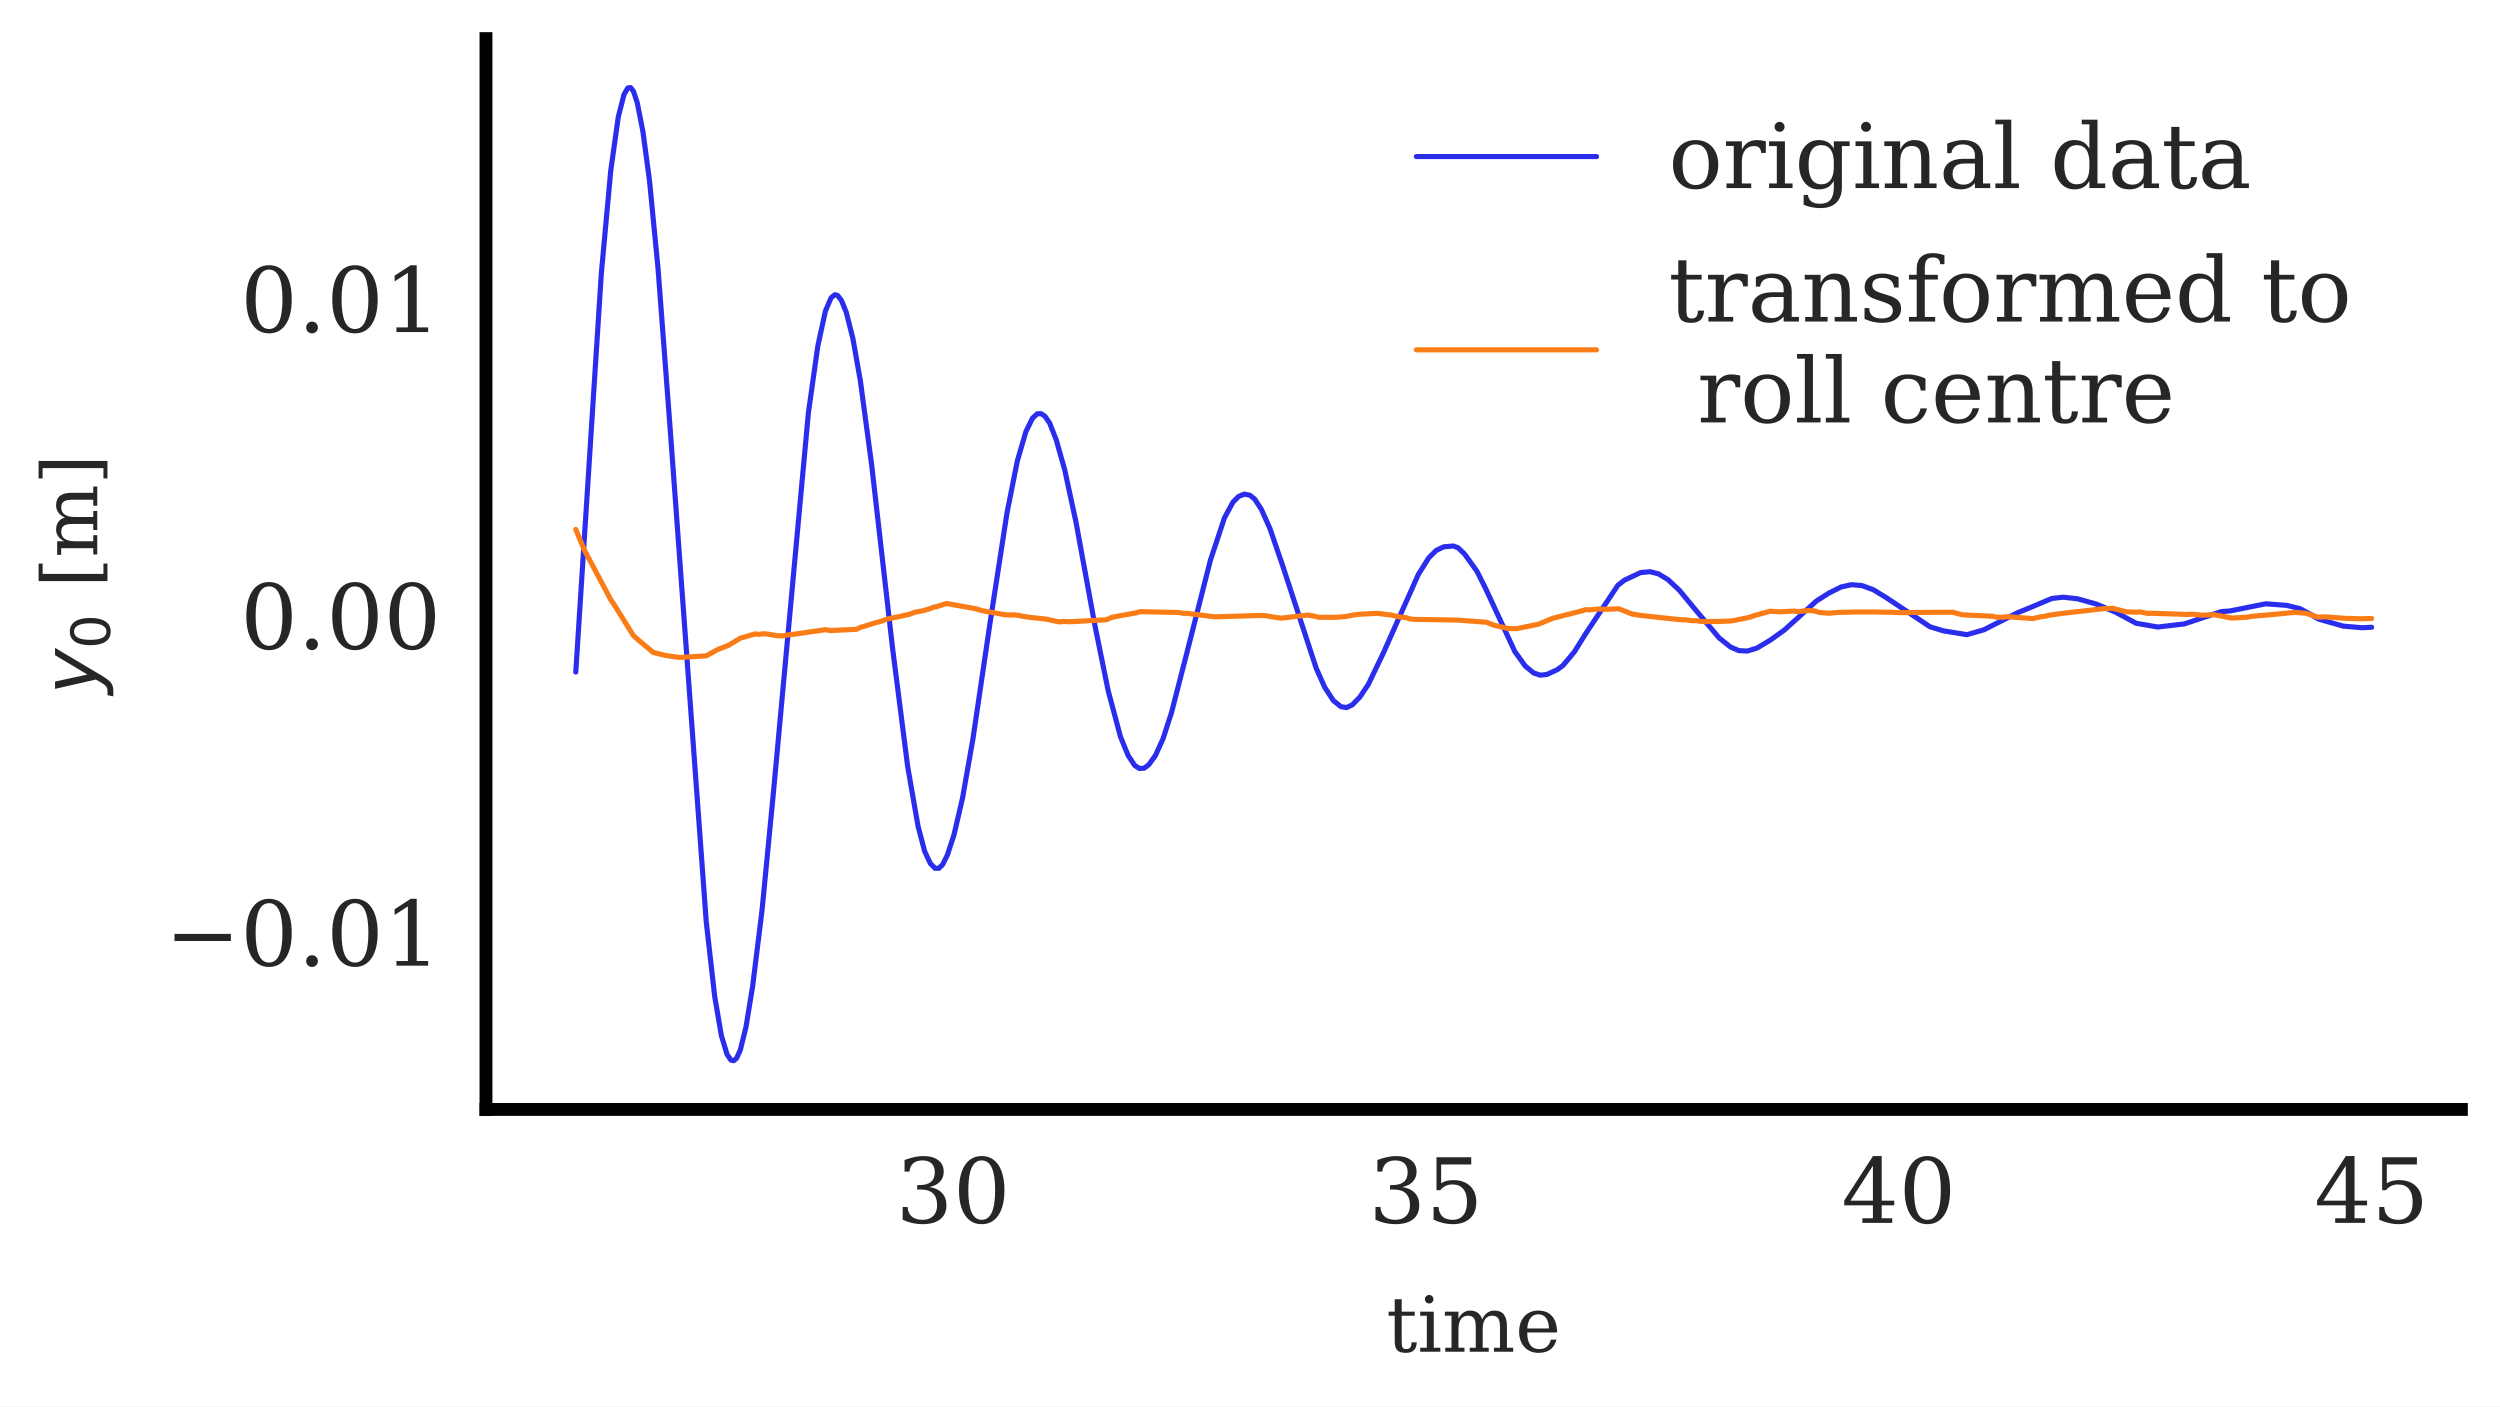
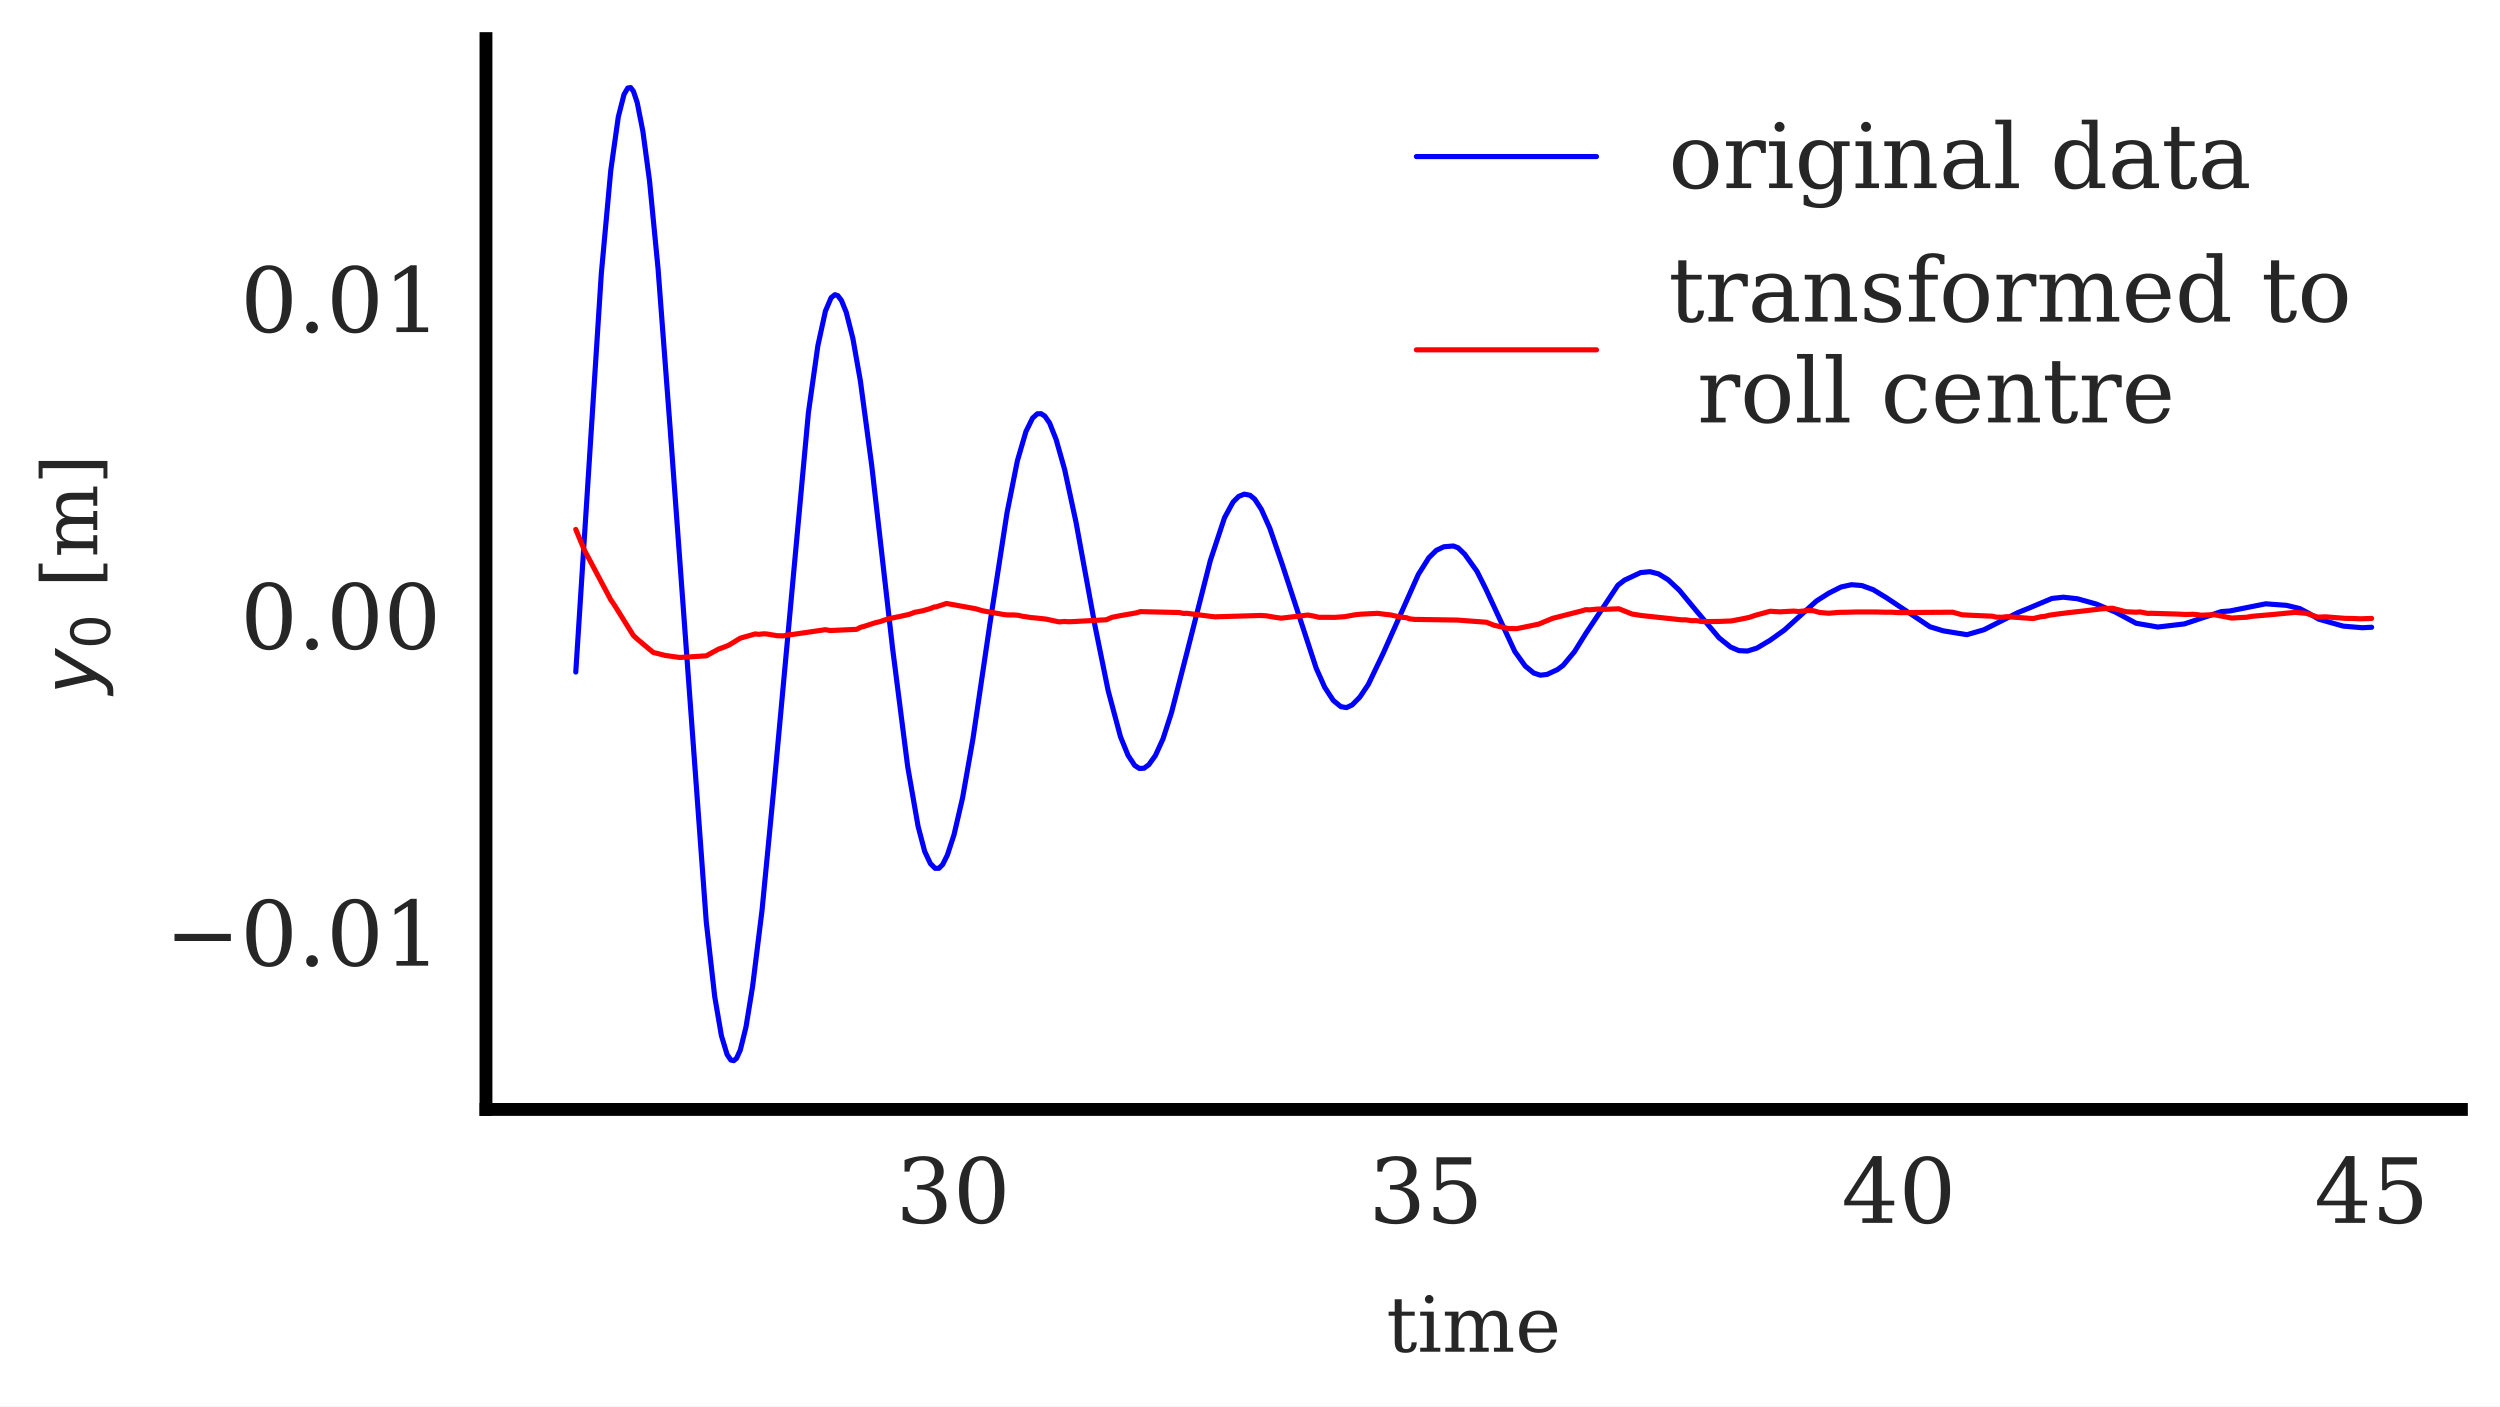
<svg xmlns="http://www.w3.org/2000/svg" xmlns:xlink="http://www.w3.org/1999/xlink" width="194.31pt" height="109.312pt" viewBox="0 0 194.31 109.312" version="1.1">
  <defs>
    <style type="text/css">*{stroke-linejoin: round; stroke-linecap: butt}</style>
  </defs>
  <g id="figure_1">
    <g id="patch_1">
      <path d="M 0 109.312  L 194.31 109.312  L 194.31 0  L 0 0  z " style="fill: #ffffff" />
    </g>
    <g id="axes_1">
      <g id="patch_2">
        <path d="M 37.772 86.23  L 191.309 86.23  L 191.309 3  L 37.772 3  z " style="fill: #ffffff" />
      </g>
      <g id="matplotlib.axis_1">
        <g id="xtick_1">
          <g id="line2d_1" />
          <g id="text_1">
            <g style="fill: #262626" transform="translate(69.62441 95.04866) scale(0.07 -0.07)">
              <defs>
                <path id="DejaVuSerif-33" d="M 622 4469  Q 988 4606 1323 4678  Q 1659 4750 1953 4750  Q 2638 4750 3022 4454  Q 3406 4159 3406 3634  Q 3406 3213 3140 2930  Q 2875 2647 2388 2547  Q 2963 2466 3280 2130  Q 3597 1794 3597 1259  Q 3597 606 3158 257  Q 2719 -91 1894 -91  Q 1528 -91 1179 -12  Q 831 66 488 225  L 488 1131  L 838 1131  Q 869 681 1141 450  Q 1413 219 1906 219  Q 2384 219 2661 495  Q 2938 772 2938 1253  Q 2938 1803 2653 2086  Q 2369 2369 1819 2369  L 1522 2369  L 1522 2688  L 1678 2688  Q 2225 2688 2498 2914  Q 2772 3141 2772 3597  Q 2772 4006 2547 4223  Q 2322 4441 1900 4441  Q 1478 4441 1245 4241  Q 1013 4041 972 3647  L 622 3647  L 622 4469  z " transform="scale(0.015625)" />
                <path id="DejaVuSerif-30" d="M 2034 219  Q 2513 219 2750 744  Q 2988 1269 2988 2328  Q 2988 3391 2750 3916  Q 2513 4441 2034 4441  Q 1556 4441 1318 3916  Q 1081 3391 1081 2328  Q 1081 1269 1318 744  Q 1556 219 2034 219  z M 2034 -91  Q 1275 -91 848 546  Q 422 1184 422 2328  Q 422 3475 848 4112  Q 1275 4750 2034 4750  Q 2797 4750 3222 4112  Q 3647 3475 3647 2328  Q 3647 1184 3222 546  Q 2797 -91 2034 -91  z " transform="scale(0.015625)" />
              </defs>
              <use xlink:href="#DejaVuSerif-33" />
              <use xlink:href="#DejaVuSerif-30" x="63.623" />
            </g>
          </g>
        </g>
        <g id="xtick_2">
          <g id="line2d_2" />
          <g id="text_2">
            <g style="fill: #262626" transform="translate(106.3752 95.04866) scale(0.07 -0.07)">
              <defs>
                <path id="DejaVuSerif-35" d="M 3219 4666  L 3219 4153  L 1081 4153  L 1081 2816  Q 1244 2928 1461 2984  Q 1678 3041 1947 3041  Q 2703 3041 3140 2622  Q 3578 2203 3578 1478  Q 3578 738 3136 323  Q 2694 -91 1894 -91  Q 1572 -91 1234 -12  Q 897 66 544 225  L 544 1131  L 897 1131  Q 925 688 1179 453  Q 1434 219 1894 219  Q 2388 219 2653 544  Q 2919 869 2919 1478  Q 2919 2084 2655 2407  Q 2391 2731 1894 2731  Q 1613 2731 1398 2631  Q 1184 2531 1019 2322  L 750 2322  L 750 4666  L 3219 4666  z " transform="scale(0.015625)" />
              </defs>
              <use xlink:href="#DejaVuSerif-33" />
              <use xlink:href="#DejaVuSerif-35" x="63.623" />
            </g>
          </g>
        </g>
        <g id="xtick_3">
          <g id="line2d_3" />
          <g id="text_3">
            <g style="fill: #262626" transform="translate(143.1261 95.04866) scale(0.07 -0.07)">
              <defs>
                <path id="DejaVuSerif-34" d="M 2234 1581  L 2234 4063  L 641 1581  L 2234 1581  z M 3609 0  L 1484 0  L 1484 331  L 2234 331  L 2234 1247  L 197 1247  L 197 1588  L 2241 4750  L 2859 4750  L 2859 1581  L 3750 1581  L 3750 1247  L 2859 1247  L 2859 331  L 3609 331  L 3609 0  z " transform="scale(0.015625)" />
              </defs>
              <use xlink:href="#DejaVuSerif-34" />
              <use xlink:href="#DejaVuSerif-30" x="63.623" />
            </g>
          </g>
        </g>
        <g id="xtick_4">
          <g id="line2d_4" />
          <g id="text_4">
            <g style="fill: #262626" transform="translate(179.8769 95.04866) scale(0.07 -0.07)">
              <use xlink:href="#DejaVuSerif-34" />
              <use xlink:href="#DejaVuSerif-35" x="63.623" />
            </g>
          </g>
        </g>
        <g id="text_5">
          <g style="fill: #262626" transform="translate(107.7551 105.0635) scale(0.06 -0.06)">
            <defs>
              <path id="DejaVuSerif-74" d="M 691 2988  L 184 2988  L 184 3322  L 691 3322  L 691 4353  L 1269 4353  L 1269 3322  L 2350 3322  L 2350 2988  L 1269 2988  L 1269 878  Q 1269 456 1350 337  Q 1431 219 1650 219  Q 1875 219 1978 351  Q 2081 484 2088 781  L 2522 781  Q 2497 328 2275 118  Q 2053 -91 1600 -91  Q 1103 -91 897 129  Q 691 350 691 878  L 691 2988  z " transform="scale(0.015625)" />
              <path id="DejaVuSerif-69" d="M 622 4353  Q 622 4497 726 4603  Q 831 4709 978 4709  Q 1122 4709 1226 4603  Q 1331 4497 1331 4353  Q 1331 4206 1228 4103  Q 1125 4000 978 4000  Q 831 4000 726 4103  Q 622 4206 622 4353  z M 1356 331  L 1900 331  L 1900 0  L 231 0  L 231 331  L 781 331  L 781 2988  L 231 2988  L 231 3322  L 1356 3322  L 1356 331  z " transform="scale(0.015625)" />
              <path id="DejaVuSerif-6d" d="M 3316 2675  Q 3481 3041 3739 3227  Q 3997 3413 4341 3413  Q 4863 3413 5119 3089  Q 5375 2766 5375 2113  L 5375 331  L 5894 331  L 5894 0  L 4300 0  L 4300 331  L 4800 331  L 4800 2047  Q 4800 2556 4650 2772  Q 4500 2988 4153 2988  Q 3769 2988 3567 2697  Q 3366 2406 3366 1850  L 3366 331  L 3866 331  L 3866 0  L 2291 0  L 2291 331  L 2791 331  L 2791 2069  Q 2791 2566 2641 2777  Q 2491 2988 2144 2988  Q 1759 2988 1557 2697  Q 1356 2406 1356 1850  L 1356 331  L 1856 331  L 1856 0  L 263 0  L 263 331  L 781 331  L 781 2994  L 231 2994  L 231 3322  L 1356 3322  L 1356 2731  Q 1516 3063 1762 3238  Q 2009 3413 2322 3413  Q 2709 3413 2968 3220  Q 3228 3028 3316 2675  z " transform="scale(0.015625)" />
              <path id="DejaVuSerif-65" d="M 3469 1600  L 991 1600  L 991 1575  Q 991 903 1244 561  Q 1497 219 1991 219  Q 2369 219 2611 417  Q 2853 616 2950 1006  L 3413 1006  Q 3275 459 2904 184  Q 2534 -91 1931 -91  Q 1203 -91 761 389  Q 319 869 319 1663  Q 319 2450 753 2931  Q 1188 3413 1894 3413  Q 2647 3413 3050 2948  Q 3453 2484 3469 1600  z M 2791 1931  Q 2772 2513 2545 2808  Q 2319 3103 1894 3103  Q 1497 3103 1269 2806  Q 1041 2509 991 1931  L 2791 1931  z " transform="scale(0.015625)" />
            </defs>
            <use xlink:href="#DejaVuSerif-74" />
            <use xlink:href="#DejaVuSerif-69" x="40.186" />
            <use xlink:href="#DejaVuSerif-6d" x="72.168" />
            <use xlink:href="#DejaVuSerif-65" x="166.992" />
          </g>
        </g>
      </g>
      <g id="matplotlib.axis_2">
        <g id="ytick_1">
          <g id="line2d_5" />
          <g id="text_6">
            <g style="fill: #262626" transform="translate(12.82024 75.05554) scale(0.07 -0.07)">
              <defs>
                <path id="DejaVuSerif-2212" d="M 678 2259  L 4684 2259  L 4684 1753  L 678 1753  L 678 2259  z " transform="scale(0.015625)" />
                <path id="DejaVuSerif-2e" d="M 603 325  Q 603 500 722 622  Q 841 744 1019 744  Q 1191 744 1312 622  Q 1434 500 1434 325  Q 1434 153 1312 31  Q 1191 -91 1019 -91  Q 841 -91 722 29  Q 603 150 603 325  z " transform="scale(0.015625)" />
                <path id="DejaVuSerif-31" d="M 909 0  L 909 331  L 1722 331  L 1722 4213  L 781 3603  L 781 4013  L 1919 4750  L 2350 4750  L 2350 331  L 3163 331  L 3163 0  L 909 0  z " transform="scale(0.015625)" />
              </defs>
              <use xlink:href="#DejaVuSerif-2212" />
              <use xlink:href="#DejaVuSerif-30" x="83.789" />
              <use xlink:href="#DejaVuSerif-2e" x="147.412" />
              <use xlink:href="#DejaVuSerif-30" x="179.199" />
              <use xlink:href="#DejaVuSerif-31" x="242.822" />
            </g>
          </g>
        </g>
        <g id="ytick_2">
          <g id="line2d_6" />
          <g id="text_7">
            <g style="fill: #262626" transform="translate(18.68602 50.43303) scale(0.07 -0.07)">
              <use xlink:href="#DejaVuSerif-30" />
              <use xlink:href="#DejaVuSerif-2e" x="63.623" />
              <use xlink:href="#DejaVuSerif-30" x="95.41" />
              <use xlink:href="#DejaVuSerif-30" x="159.033" />
            </g>
          </g>
        </g>
        <g id="ytick_3">
          <g id="line2d_7" />
          <g id="text_8">
            <g style="fill: #262626" transform="translate(18.68602 25.81053) scale(0.07 -0.07)">
              <use xlink:href="#DejaVuSerif-30" />
              <use xlink:href="#DejaVuSerif-2e" x="63.623" />
              <use xlink:href="#DejaVuSerif-30" x="95.41" />
              <use xlink:href="#DejaVuSerif-31" x="159.033" />
            </g>
          </g>
        </g>
        <g id="text_9">
          <g style="fill: #262626" transform="translate(7.56024 53.97499) rotate(-90) scale(0.06 -0.06)">
            <defs>
              <path id="DejaVuSans-Oblique-79" d="M 1588 -325  Q 1188 -997 936 -1164  Q 684 -1331 294 -1331  L -159 -1331  L -63 -850  L 269 -850  Q 509 -850 678 -719  Q 847 -588 1056 -206  L 1234 128  L 459 3500  L 1069 3500  L 1650 819  L 3256 3500  L 3859 3500  L 1588 -325  z " transform="scale(0.015625)" />
              <path id="DejaVuSans-30" d="M 2034 4250  Q 1547 4250 1301 3770  Q 1056 3291 1056 2328  Q 1056 1369 1301 889  Q 1547 409 2034 409  Q 2525 409 2770 889  Q 3016 1369 3016 2328  Q 3016 3291 2770 3770  Q 2525 4250 2034 4250  z M 2034 4750  Q 2819 4750 3233 4129  Q 3647 3509 3647 2328  Q 3647 1150 3233 529  Q 2819 -91 2034 -91  Q 1250 -91 836 529  Q 422 1150 422 2328  Q 422 3509 836 4129  Q 1250 4750 2034 4750  z " transform="scale(0.015625)" />
              <path id="DejaVuSerif-20" transform="scale(0.015625)" />
              <path id="DejaVuSerif-5b" d="M 550 4863  L 2003 4863  L 2003 4531  L 1147 4531  L 1147 -513  L 2003 -513  L 2003 -844  L 550 -844  L 550 4863  z " transform="scale(0.015625)" />
              <path id="DejaVuSerif-5d" d="M 1947 4863  L 1947 -844  L 494 -844  L 494 -513  L 1350 -513  L 1350 4531  L 494 4531  L 494 4863  L 1947 4863  z " transform="scale(0.015625)" />
            </defs>
            <use xlink:href="#DejaVuSans-Oblique-79" transform="translate(0 0.015625)" />
            <use xlink:href="#DejaVuSans-30" transform="translate(59.17969 -16.39062) scale(0.7)" />
            <use xlink:href="#DejaVuSerif-20" transform="translate(106.4502 0.015625)" />
            <use xlink:href="#DejaVuSerif-5b" transform="translate(138.2373 0.015625)" />
            <use xlink:href="#DejaVuSerif-6d" transform="translate(177.251 0.015625)" />
            <use xlink:href="#DejaVuSerif-5d" transform="translate(272.0752 0.015625)" />
          </g>
        </g>
      </g>
      <g id="line2d_8">
-         <path d="M 44.751 52.233  L 46.735 21.292  L 47.47 13.256  L 48.058 9.078  L 48.5 7.344  L 48.793 6.839  L 49.014 6.806  L 49.234 7.096  L 49.528 7.978  L 49.969 10.216  L 50.484 14.058  L 51.145 20.867  L 52.101 33.504  L 54.894 71.662  L 55.555 77.493  L 56.07 80.494  L 56.511 81.958  L 56.805 82.391  L 57.026 82.44  L 57.246 82.258  L 57.54 81.609  L 57.981 79.824  L 58.496 76.664  L 59.231 70.724  L 60.113 61.602  L 62.832 32.08  L 63.567 26.876  L 64.155 24.177  L 64.596 23.143  L 64.89 22.904  L 65.111 22.971  L 65.405 23.359  L 65.772 24.269  L 66.287 26.297  L 66.875 29.625  L 67.757 36.204  L 69.374 50.384  L 70.55 59.595  L 71.358 64.231  L 71.873 66.183  L 72.314 67.118  L 72.682 67.489  L 72.975 67.488  L 73.269 67.192  L 73.637 66.449  L 74.151 64.876  L 74.813 62.022  L 75.621 57.43  L 76.945 48.449  L 78.268 39.862  L 79.076 35.81  L 79.738 33.544  L 80.252 32.501  L 80.62 32.163  L 80.914 32.153  L 81.208 32.341  L 81.575 32.87  L 82.09 34.171  L 82.751 36.507  L 83.633 40.597  L 85.103 48.623  L 86.132 53.687  L 87.088 57.261  L 87.676 58.708  L 88.19 59.489  L 88.558 59.729  L 88.925 59.707  L 89.293 59.433  L 89.807 58.714  L 90.395 57.422  L 91.057 55.374  L 92.233 50.799  L 94.07 43.572  L 95.173 40.241  L 95.834 39.024  L 96.276 38.582  L 96.716 38.406  L 97.158 38.495  L 97.525 38.799  L 98.039 39.59  L 98.701 41.071  L 99.657 43.856  L 102.303 51.944  L 102.964 53.424  L 103.626 54.441  L 104.214 54.922  L 104.655 54.998  L 105.096 54.79  L 105.684 54.19  L 106.345 53.207  L 107.521 50.748  L 110.241 44.644  L 111.049 43.358  L 111.637 42.773  L 112.225 42.497  L 112.96 42.436  L 113.328 42.576  L 113.842 43.072  L 114.798 44.409  L 115.46 45.727  L 117.738 50.639  L 118.546 51.766  L 119.208 52.311  L 119.723 52.478  L 120.237 52.419  L 121.045 52.046  L 121.487 51.719  L 122.369 50.66  L 123.251 49.241  L 125.75 45.486  L 126.264 45.09  L 127.514 44.503  L 128.249 44.434  L 128.91 44.606  L 129.645 45.052  L 130.527 45.879  L 131.777 47.394  L 133.614 49.577  L 134.496 50.285  L 135.158 50.57  L 135.819 50.601  L 136.554 50.372  L 137.584 49.76  L 138.686 48.972  L 141.185 46.709  L 142.14 46.103  L 143.096 45.622  L 143.905 45.445  L 144.713 45.511  L 145.595 45.833  L 146.624 46.46  L 150.005 48.714  L 151.034 49.03  L 152.872 49.331  L 154.195 48.949  L 156.841 47.611  L 157.649 47.286  L 159.487 46.513  L 160.369 46.417  L 161.471 46.539  L 162.941 46.951  L 164.412 47.573  L 166.029 48.443  L 167.719 48.735  L 169.777 48.493  L 172.644 47.536  L 173.305 47.488  L 176.098 46.931  L 177.715 47.05  L 178.744 47.298  L 179.479 47.685  L 180.214 48.122  L 182.125 48.664  L 183.595 48.789  L 184.33 48.753  L 184.33 48.753  " clip-path="url(#p0e446a9427)" style="fill: none; stroke: #2a2eec; stroke-width: 0.4; stroke-linecap: round" />
+         <path d="M 44.751 52.233  L 46.735 21.292  L 47.47 13.256  L 48.058 9.078  L 48.5 7.344  L 48.793 6.839  L 49.014 6.806  L 49.234 7.096  L 49.528 7.978  L 49.969 10.216  L 50.484 14.058  L 51.145 20.867  L 52.101 33.504  L 54.894 71.662  L 55.555 77.493  L 56.07 80.494  L 56.511 81.958  L 56.805 82.391  L 57.026 82.44  L 57.246 82.258  L 57.54 81.609  L 57.981 79.824  L 58.496 76.664  L 59.231 70.724  L 60.113 61.602  L 62.832 32.08  L 63.567 26.876  L 64.155 24.177  L 64.596 23.143  L 64.89 22.904  L 65.111 22.971  L 65.405 23.359  L 65.772 24.269  L 66.287 26.297  L 66.875 29.625  L 67.757 36.204  L 69.374 50.384  L 70.55 59.595  L 71.358 64.231  L 71.873 66.183  L 72.314 67.118  L 72.682 67.489  L 72.975 67.488  L 73.269 67.192  L 73.637 66.449  L 74.151 64.876  L 74.813 62.022  L 75.621 57.43  L 76.945 48.449  L 78.268 39.862  L 79.076 35.81  L 79.738 33.544  L 80.252 32.501  L 80.62 32.163  L 80.914 32.153  L 81.208 32.341  L 81.575 32.87  L 82.09 34.171  L 82.751 36.507  L 83.633 40.597  L 85.103 48.623  L 86.132 53.687  L 87.088 57.261  L 87.676 58.708  L 88.19 59.489  L 88.558 59.729  L 88.925 59.707  L 89.293 59.433  L 89.807 58.714  L 90.395 57.422  L 91.057 55.374  L 92.233 50.799  L 94.07 43.572  L 95.173 40.241  L 95.834 39.024  L 96.276 38.582  L 96.716 38.406  L 97.158 38.495  L 97.525 38.799  L 98.039 39.59  L 98.701 41.071  L 99.657 43.856  L 102.303 51.944  L 102.964 53.424  L 103.626 54.441  L 104.214 54.922  L 104.655 54.998  L 105.096 54.79  L 105.684 54.19  L 106.345 53.207  L 107.521 50.748  L 110.241 44.644  L 111.049 43.358  L 111.637 42.773  L 112.225 42.497  L 112.96 42.436  L 113.328 42.576  L 113.842 43.072  L 114.798 44.409  L 115.46 45.727  L 117.738 50.639  L 118.546 51.766  L 119.208 52.311  L 119.723 52.478  L 120.237 52.419  L 121.045 52.046  L 121.487 51.719  L 122.369 50.66  L 123.251 49.241  L 125.75 45.486  L 126.264 45.09  L 127.514 44.503  L 128.249 44.434  L 128.91 44.606  L 129.645 45.052  L 130.527 45.879  L 131.777 47.394  L 133.614 49.577  L 134.496 50.285  L 135.158 50.57  L 135.819 50.601  L 136.554 50.372  L 137.584 49.76  L 138.686 48.972  L 141.185 46.709  L 142.14 46.103  L 143.096 45.622  L 143.905 45.445  L 144.713 45.511  L 145.595 45.833  L 146.624 46.46  L 150.005 48.714  L 151.034 49.03  L 152.872 49.331  L 154.195 48.949  L 156.841 47.611  L 157.649 47.286  L 159.487 46.513  L 160.369 46.417  L 161.471 46.539  L 162.941 46.951  L 164.412 47.573  L 166.029 48.443  L 167.719 48.735  L 169.777 48.493  L 172.644 47.536  L 173.305 47.488  L 176.098 46.931  L 177.715 47.05  L 178.744 47.298  L 179.479 47.685  L 180.214 48.122  L 182.125 48.664  L 183.595 48.789  L 184.33 48.753  L 184.33 48.753  " clip-path="url(#pc9f4958b6c)" style="fill: none; stroke: #0000ff; stroke-width: 0.4; stroke-linecap: round" />
      </g>
      <g id="line2d_9">
-         <path d="M 44.751 41.15  L 45.412 42.741  L 47.47 46.613  L 47.764 47.044  L 49.234 49.401  L 49.602 49.732  L 50.778 50.716  L 51.072 50.782  L 51.439 50.878  L 51.733 50.948  L 52.836 51.102  L 53.498 51.061  L 54.894 50.973  L 55.849 50.449  L 56.144 50.346  L 56.658 50.138  L 57.54 49.6  L 58.716 49.266  L 58.863 49.294  L 59.01 49.3  L 59.378 49.26  L 59.598 49.276  L 60.407 49.411  L 60.921 49.419  L 61.215 49.344  L 61.583 49.316  L 64.155 48.941  L 64.523 49.009  L 66.581 48.914  L 66.875 48.759  L 67.169 48.68  L 68.051 48.394  L 68.418 48.311  L 68.933 48.126  L 69.153 48.073  L 69.888 47.923  L 70.624 47.762  L 70.844 47.685  L 71.138 47.575  L 71.285 47.558  L 71.726 47.468  L 72.314 47.299  L 72.608 47.176  L 72.755 47.168  L 73.563 46.904  L 75.842 47.315  L 76.357 47.47  L 78.047 47.769  L 78.341 47.795  L 78.782 47.795  L 79.15 47.823  L 79.444 47.894  L 79.885 47.957  L 80.105 47.996  L 80.473 48.028  L 81.281 48.115  L 81.943 48.257  L 82.31 48.335  L 82.751 48.302  L 83.045 48.324  L 83.486 48.309  L 85.985 48.17  L 86.426 47.979  L 87.088 47.849  L 88.337 47.63  L 88.631 47.537  L 91.645 47.608  L 92.012 47.678  L 92.233 47.666  L 94.144 47.911  L 94.438 47.942  L 97.966 47.836  L 98.407 47.861  L 99.069 47.975  L 99.583 48.047  L 101.641 47.803  L 102.082 47.879  L 102.523 47.981  L 103.185 47.978  L 103.699 47.986  L 104.508 47.931  L 105.316 47.783  L 105.757 47.737  L 107.08 47.67  L 107.742 47.761  L 108.036 47.787  L 108.918 47.976  L 109.285 48.003  L 109.579 48.101  L 109.947 48.142  L 113.254 48.193  L 115.533 48.364  L 116.121 48.596  L 117.223 48.853  L 117.885 48.861  L 119.575 48.514  L 120.678 48.06  L 122.957 47.476  L 123.251 47.385  L 123.545 47.399  L 124.206 47.336  L 124.794 47.36  L 125.823 47.315  L 126.852 47.726  L 127.587 47.842  L 130.674 48.173  L 131.042 48.177  L 131.483 48.244  L 131.85 48.237  L 132.218 48.301  L 132.438 48.313  L 133.614 48.301  L 134.57 48.262  L 135.452 48.092  L 135.966 47.983  L 136.408 47.829  L 137.584 47.51  L 138.318 47.555  L 139.421 47.496  L 139.789 47.533  L 140.524 47.45  L 140.964 47.472  L 141.406 47.6  L 142.14 47.663  L 142.949 47.594  L 143.61 47.584  L 144.346 47.563  L 145.816 47.567  L 146.551 47.584  L 146.992 47.581  L 147.506 47.613  L 148.021 47.615  L 149.05 47.601  L 151.769 47.583  L 152.504 47.784  L 153.239 47.823  L 154.856 47.894  L 155.15 47.967  L 155.665 47.975  L 155.959 47.927  L 158.017 48.079  L 158.605 47.939  L 158.972 47.896  L 159.266 47.819  L 159.928 47.722  L 160.736 47.623  L 162.133 47.465  L 163.162 47.342  L 163.603 47.303  L 164.191 47.274  L 165.22 47.545  L 166.029 47.585  L 166.323 47.559  L 166.911 47.673  L 167.278 47.669  L 169.336 47.731  L 169.924 47.763  L 170.439 47.74  L 170.806 47.775  L 171.1 47.819  L 171.615 47.791  L 172.129 47.784  L 172.644 47.882  L 173.452 48.037  L 174.628 47.973  L 174.996 47.906  L 175.731 47.84  L 176.319 47.793  L 178.377 47.595  L 179.259 47.671  L 180.141 47.967  L 180.729 47.941  L 181.979 48.038  L 182.273 48.061  L 182.934 48.073  L 183.448 48.095  L 184.33 48.068  L 184.33 48.068  " clip-path="url(#p0e446a9427)" style="fill: none; stroke: #fa7c17; stroke-width: 0.4; stroke-linecap: round" />
+         <path d="M 44.751 41.15  L 45.412 42.741  L 47.47 46.613  L 47.764 47.044  L 49.234 49.401  L 49.602 49.732  L 50.778 50.716  L 51.072 50.782  L 51.439 50.878  L 51.733 50.948  L 52.836 51.102  L 53.498 51.061  L 54.894 50.973  L 55.849 50.449  L 56.144 50.346  L 56.658 50.138  L 57.54 49.6  L 58.716 49.266  L 58.863 49.294  L 59.01 49.3  L 59.378 49.26  L 59.598 49.276  L 60.407 49.411  L 60.921 49.419  L 61.215 49.344  L 61.583 49.316  L 64.155 48.941  L 64.523 49.009  L 66.581 48.914  L 66.875 48.759  L 67.169 48.68  L 68.051 48.394  L 68.418 48.311  L 68.933 48.126  L 69.153 48.073  L 69.888 47.923  L 70.624 47.762  L 70.844 47.685  L 71.138 47.575  L 71.285 47.558  L 71.726 47.468  L 72.314 47.299  L 72.608 47.176  L 72.755 47.168  L 73.563 46.904  L 75.842 47.315  L 76.357 47.47  L 78.047 47.769  L 78.341 47.795  L 78.782 47.795  L 79.15 47.823  L 79.444 47.894  L 79.885 47.957  L 80.105 47.996  L 80.473 48.028  L 81.281 48.115  L 81.943 48.257  L 82.31 48.335  L 82.751 48.302  L 83.045 48.324  L 83.486 48.309  L 85.985 48.17  L 86.426 47.979  L 87.088 47.849  L 88.337 47.63  L 88.631 47.537  L 91.645 47.608  L 92.012 47.678  L 92.233 47.666  L 94.144 47.911  L 94.438 47.942  L 97.966 47.836  L 98.407 47.861  L 99.069 47.975  L 99.583 48.047  L 101.641 47.803  L 102.082 47.879  L 102.523 47.981  L 103.185 47.978  L 103.699 47.986  L 104.508 47.931  L 105.316 47.783  L 105.757 47.737  L 107.08 47.67  L 107.742 47.761  L 108.036 47.787  L 108.918 47.976  L 109.285 48.003  L 109.579 48.101  L 109.947 48.142  L 113.254 48.193  L 115.533 48.364  L 116.121 48.596  L 117.223 48.853  L 117.885 48.861  L 119.575 48.514  L 120.678 48.06  L 122.957 47.476  L 123.251 47.385  L 123.545 47.399  L 124.206 47.336  L 124.794 47.36  L 125.823 47.315  L 126.852 47.726  L 127.587 47.842  L 130.674 48.173  L 131.042 48.177  L 131.483 48.244  L 131.85 48.237  L 132.218 48.301  L 132.438 48.313  L 133.614 48.301  L 134.57 48.262  L 135.452 48.092  L 135.966 47.983  L 136.408 47.829  L 137.584 47.51  L 138.318 47.555  L 139.421 47.496  L 139.789 47.533  L 140.524 47.45  L 140.964 47.472  L 141.406 47.6  L 142.14 47.663  L 142.949 47.594  L 143.61 47.584  L 144.346 47.563  L 145.816 47.567  L 146.551 47.584  L 146.992 47.581  L 147.506 47.613  L 148.021 47.615  L 149.05 47.601  L 151.769 47.583  L 152.504 47.784  L 153.239 47.823  L 154.856 47.894  L 155.15 47.967  L 155.665 47.975  L 155.959 47.927  L 158.017 48.079  L 158.605 47.939  L 158.972 47.896  L 159.266 47.819  L 159.928 47.722  L 160.736 47.623  L 162.133 47.465  L 163.162 47.342  L 163.603 47.303  L 164.191 47.274  L 165.22 47.545  L 166.029 47.585  L 166.323 47.559  L 166.911 47.673  L 167.278 47.669  L 169.336 47.731  L 169.924 47.763  L 170.439 47.74  L 170.806 47.775  L 171.1 47.819  L 171.615 47.791  L 172.129 47.784  L 172.644 47.882  L 173.452 48.037  L 174.628 47.973  L 174.996 47.906  L 175.731 47.84  L 176.319 47.793  L 178.377 47.595  L 179.259 47.671  L 180.141 47.967  L 180.729 47.941  L 181.979 48.038  L 182.273 48.061  L 182.934 48.073  L 183.448 48.095  L 184.33 48.068  L 184.33 48.068  " clip-path="url(#pc9f4958b6c)" style="fill: none; stroke: #ff0000; stroke-width: 0.4; stroke-linecap: round" />
      </g>
      <g id="patch_3">
        <path d="M 37.772 86.23  L 37.772 3  " style="fill: none; stroke: #000000; stroke-linejoin: miter; stroke-linecap: square" />
      </g>
      <g id="patch_4">
        <path d="M 37.772 86.23  L 191.309 86.23  " style="fill: none; stroke: #000000; stroke-linejoin: miter; stroke-linecap: square" />
      </g>
      <g id="legend_1">
        <g id="line2d_10">
-           <path d="M 110.086 12.169  L 117.086 12.169  L 124.086 12.169  " style="fill: none; stroke: #2a2eec; stroke-width: 0.4; stroke-linecap: round" />
+           <path d="M 110.086 12.169  L 117.086 12.169  L 124.086 12.169  " style="fill: none; stroke: #0000ff; stroke-width: 0.4; stroke-linecap: round" />
        </g>
        <g id="text_10">
          <g style="fill: #262626" transform="translate(129.6864 14.61915) scale(0.07 -0.07)">
            <defs>
              <path id="DejaVuSerif-6f" d="M 1925 219  Q 2388 219 2623 584  Q 2859 950 2859 1663  Q 2859 2375 2623 2739  Q 2388 3103 1925 3103  Q 1463 3103 1227 2739  Q 991 2375 991 1663  Q 991 950 1228 584  Q 1466 219 1925 219  z M 1925 -91  Q 1200 -91 759 389  Q 319 869 319 1663  Q 319 2456 758 2934  Q 1197 3413 1925 3413  Q 2653 3413 3092 2934  Q 3531 2456 3531 1663  Q 3531 869 3092 389  Q 2653 -91 1925 -91  z " transform="scale(0.015625)" />
              <path id="DejaVuSerif-72" d="M 3059 3328  L 3059 2497  L 2728 2497  Q 2713 2744 2591 2866  Q 2469 2988 2234 2988  Q 1809 2988 1582 2694  Q 1356 2400 1356 1850  L 1356 331  L 2022 331  L 2022 0  L 263 0  L 263 331  L 781 331  L 781 2994  L 231 2994  L 231 3322  L 1356 3322  L 1356 2731  Q 1525 3078 1790 3245  Q 2056 3413 2438 3413  Q 2578 3413 2733 3391  Q 2888 3369 3059 3328  z " transform="scale(0.015625)" />
              <path id="DejaVuSerif-67" d="M 3359 2988  L 3359 72  Q 3359 -644 2965 -1033  Q 2572 -1422 1844 -1422  Q 1516 -1422 1216 -1362  Q 916 -1303 641 -1184  L 641 -488  L 941 -488  Q 997 -813 1206 -963  Q 1416 -1113 1806 -1113  Q 2313 -1113 2548 -827  Q 2784 -541 2784 72  L 2784 519  Q 2616 206 2355 57  Q 2094 -91 1709 -91  Q 1097 -91 708 395  Q 319 881 319 1663  Q 319 2444 706 2928  Q 1094 3413 1709 3413  Q 2094 3413 2355 3264  Q 2616 3116 2784 2803  L 2784 3322  L 3909 3322  L 3909 2988  L 3359 2988  z M 2784 1825  Q 2784 2422 2554 2737  Q 2325 3053 1888 3053  Q 1444 3053 1217 2703  Q 991 2353 991 1663  Q 991 975 1217 622  Q 1444 269 1888 269  Q 2325 269 2554 583  Q 2784 897 2784 1497  L 2784 1825  z " transform="scale(0.015625)" />
              <path id="DejaVuSerif-6e" d="M 263 0  L 263 331  L 781 331  L 781 2988  L 231 2988  L 231 3322  L 1356 3322  L 1356 2731  Q 1516 3069 1770 3241  Q 2025 3413 2363 3413  Q 2913 3413 3172 3097  Q 3431 2781 3431 2113  L 3431 331  L 3944 331  L 3944 0  L 2356 0  L 2356 331  L 2853 331  L 2853 1931  Q 2853 2541 2703 2767  Q 2553 2994 2175 2994  Q 1775 2994 1565 2701  Q 1356 2409 1356 1850  L 1356 331  L 1856 331  L 1856 0  L 263 0  z " transform="scale(0.015625)" />
              <path id="DejaVuSerif-61" d="M 2547 1044  L 2547 1747  L 1806 1747  Q 1378 1747 1168 1562  Q 959 1378 959 997  Q 959 650 1171 447  Q 1384 244 1747 244  Q 2106 244 2326 466  Q 2547 688 2547 1044  z M 3122 2075  L 3122 331  L 3634 331  L 3634 0  L 2547 0  L 2547 359  Q 2356 128 2106 18  Q 1856 -91 1522 -91  Q 969 -91 644 203  Q 319 497 319 997  Q 319 1513 691 1797  Q 1063 2081 1741 2081  L 2547 2081  L 2547 2309  Q 2547 2688 2317 2895  Q 2088 3103 1672 3103  Q 1328 3103 1125 2947  Q 922 2791 872 2484  L 575 2484  L 575 3156  Q 875 3284 1158 3348  Q 1441 3413 1709 3413  Q 2400 3413 2761 3070  Q 3122 2728 3122 2075  z " transform="scale(0.015625)" />
              <path id="DejaVuSerif-6c" d="M 1313 331  L 1856 331  L 1856 0  L 184 0  L 184 331  L 738 331  L 738 4531  L 184 4531  L 184 4863  L 1313 4863  L 1313 331  z " transform="scale(0.015625)" />
              <path id="DejaVuSerif-64" d="M 3359 331  L 3909 331  L 3909 0  L 2784 0  L 2784 519  Q 2616 206 2355 57  Q 2094 -91 1709 -91  Q 1097 -91 708 395  Q 319 881 319 1663  Q 319 2444 706 2928  Q 1094 3413 1709 3413  Q 2094 3413 2355 3264  Q 2616 3116 2784 2803  L 2784 4531  L 2241 4531  L 2241 4863  L 3359 4863  L 3359 331  z M 2784 1497  L 2784 1825  Q 2784 2422 2554 2737  Q 2325 3053 1888 3053  Q 1444 3053 1217 2703  Q 991 2353 991 1663  Q 991 975 1217 622  Q 1444 269 1888 269  Q 2325 269 2554 583  Q 2784 897 2784 1497  z " transform="scale(0.015625)" />
            </defs>
            <use xlink:href="#DejaVuSerif-6f" />
            <use xlink:href="#DejaVuSerif-72" x="60.205" />
            <use xlink:href="#DejaVuSerif-69" x="108.008" />
            <use xlink:href="#DejaVuSerif-67" x="139.99" />
            <use xlink:href="#DejaVuSerif-69" x="204.004" />
            <use xlink:href="#DejaVuSerif-6e" x="235.986" />
            <use xlink:href="#DejaVuSerif-61" x="300.391" />
            <use xlink:href="#DejaVuSerif-6c" x="360.01" />
            <use xlink:href="#DejaVuSerif-20" x="391.992" />
            <use xlink:href="#DejaVuSerif-64" x="423.779" />
            <use xlink:href="#DejaVuSerif-61" x="487.793" />
            <use xlink:href="#DejaVuSerif-74" x="547.412" />
            <use xlink:href="#DejaVuSerif-61" x="587.598" />
          </g>
        </g>
        <g id="line2d_11">
-           <path d="M 110.086 27.19  L 117.086 27.19  L 124.086 27.19  " style="fill: none; stroke: #fa7c17; stroke-width: 0.4; stroke-linecap: round" />
+           <path d="M 110.086 27.19  L 117.086 27.19  L 124.086 27.19  " style="fill: none; stroke: #ff0000; stroke-width: 0.4; stroke-linecap: round" />
        </g>
        <g id="text_11">
          <g style="fill: #262626" transform="translate(129.6864 24.99337) scale(0.07 -0.07)">
            <defs>
              <path id="DejaVuSerif-73" d="M 359 184  L 359 959  L 691 959  Q 703 588 923 403  Q 1144 219 1575 219  Q 1963 219 2166 364  Q 2369 509 2369 788  Q 2369 1006 2220 1140  Q 2072 1275 1594 1428  L 1178 1569  Q 750 1706 558 1912  Q 366 2119 366 2438  Q 366 2894 700 3153  Q 1034 3413 1625 3413  Q 1888 3413 2178 3344  Q 2469 3275 2778 3144  L 2778 2419  L 2447 2419  Q 2434 2741 2221 2922  Q 2009 3103 1644 3103  Q 1281 3103 1095 2975  Q 909 2847 909 2591  Q 909 2381 1050 2254  Q 1191 2128 1613 1997  L 2069 1856  Q 2541 1709 2748 1489  Q 2956 1269 2956 922  Q 2956 450 2595 179  Q 2234 -91 1600 -91  Q 1278 -91 972 -22  Q 666 47 359 184  z " transform="scale(0.015625)" />
              <path id="DejaVuSerif-66" d="M 2753 4078  L 2450 4078  Q 2447 4313 2317 4434  Q 2188 4556 1941 4556  Q 1619 4556 1487 4379  Q 1356 4203 1356 3750  L 1356 3322  L 2284 3322  L 2284 2988  L 1356 2988  L 1356 331  L 2094 331  L 2094 0  L 231 0  L 231 331  L 781 331  L 781 2988  L 231 2988  L 231 3322  L 781 3322  L 781 3738  Q 781 4294 1070 4578  Q 1359 4863 1919 4863  Q 2128 4863 2337 4825  Q 2547 4788 2753 4709  L 2753 4078  z " transform="scale(0.015625)" />
            </defs>
            <use xlink:href="#DejaVuSerif-74" />
            <use xlink:href="#DejaVuSerif-72" x="40.186" />
            <use xlink:href="#DejaVuSerif-61" x="87.988" />
            <use xlink:href="#DejaVuSerif-6e" x="147.607" />
            <use xlink:href="#DejaVuSerif-73" x="212.012" />
            <use xlink:href="#DejaVuSerif-66" x="263.33" />
            <use xlink:href="#DejaVuSerif-6f" x="300.342" />
            <use xlink:href="#DejaVuSerif-72" x="360.547" />
            <use xlink:href="#DejaVuSerif-6d" x="408.35" />
            <use xlink:href="#DejaVuSerif-65" x="503.174" />
            <use xlink:href="#DejaVuSerif-64" x="562.354" />
            <use xlink:href="#DejaVuSerif-20" x="626.367" />
            <use xlink:href="#DejaVuSerif-74" x="658.154" />
            <use xlink:href="#DejaVuSerif-6f" x="698.34" />
            <use xlink:href="#DejaVuSerif-20" x="758.545" />
          </g>
          <g style="fill: #262626" transform="translate(129.6864 32.83183) scale(0.07 -0.07)">
            <defs>
              <path id="DejaVuSerif-63" d="M 3291 997  Q 3169 466 2822 187  Q 2475 -91 1925 -91  Q 1200 -91 759 389  Q 319 869 319 1663  Q 319 2459 759 2936  Q 1200 3413 1925 3413  Q 2241 3413 2553 3339  Q 2866 3266 3181 3116  L 3181 2266  L 2847 2266  Q 2781 2703 2561 2903  Q 2341 3103 1931 3103  Q 1466 3103 1228 2742  Q 991 2381 991 1663  Q 991 944 1227 581  Q 1463 219 1931 219  Q 2303 219 2525 412  Q 2747 606 2828 997  L 3291 997  z " transform="scale(0.015625)" />
            </defs>
            <use xlink:href="#DejaVuSerif-20" />
            <use xlink:href="#DejaVuSerif-72" x="31.787" />
            <use xlink:href="#DejaVuSerif-6f" x="79.59" />
            <use xlink:href="#DejaVuSerif-6c" x="139.795" />
            <use xlink:href="#DejaVuSerif-6c" x="171.777" />
            <use xlink:href="#DejaVuSerif-20" x="203.76" />
            <use xlink:href="#DejaVuSerif-63" x="235.547" />
            <use xlink:href="#DejaVuSerif-65" x="291.553" />
            <use xlink:href="#DejaVuSerif-6e" x="350.732" />
            <use xlink:href="#DejaVuSerif-74" x="415.137" />
            <use xlink:href="#DejaVuSerif-72" x="455.322" />
            <use xlink:href="#DejaVuSerif-65" x="503.125" />
          </g>
        </g>
      </g>
    </g>
  </g>
  <defs>
-     <clipPath id="p0e446a9427">
+     <clipPath id="pc9f4958b6c">
      <rect x="37.772" y="3" width="153.537" height="83.23" />
    </clipPath>
  </defs>
</svg>
